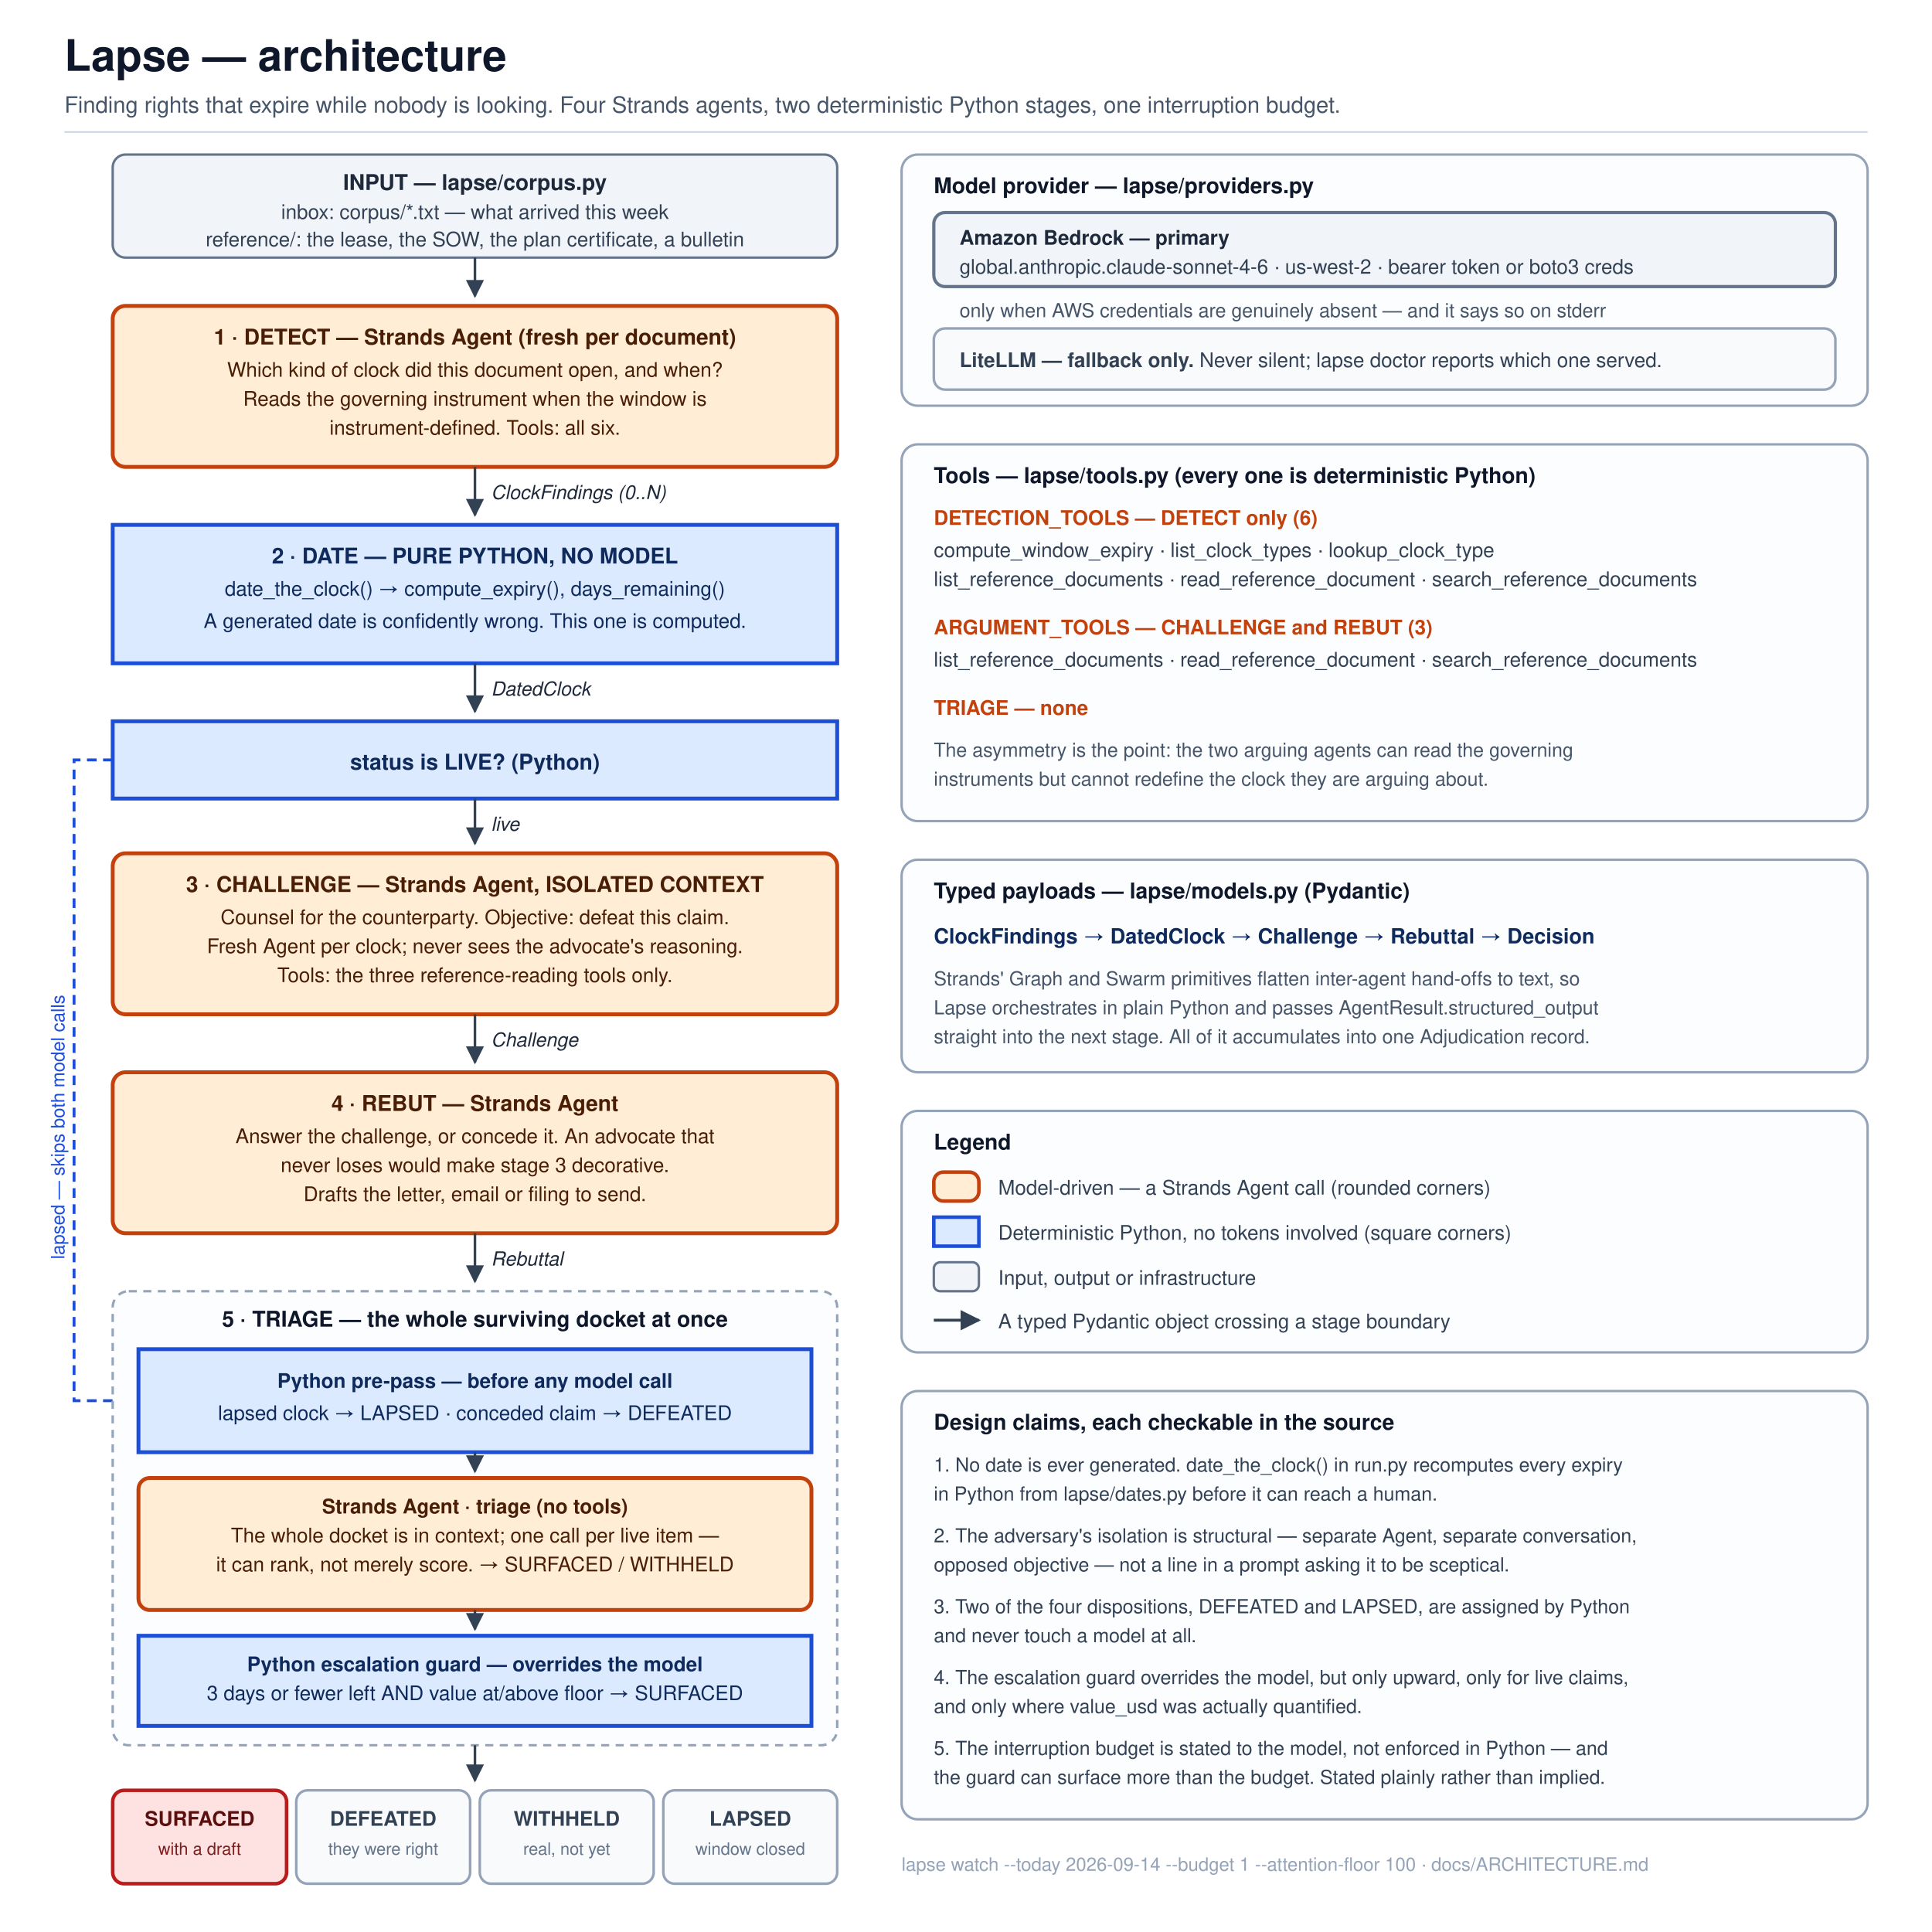
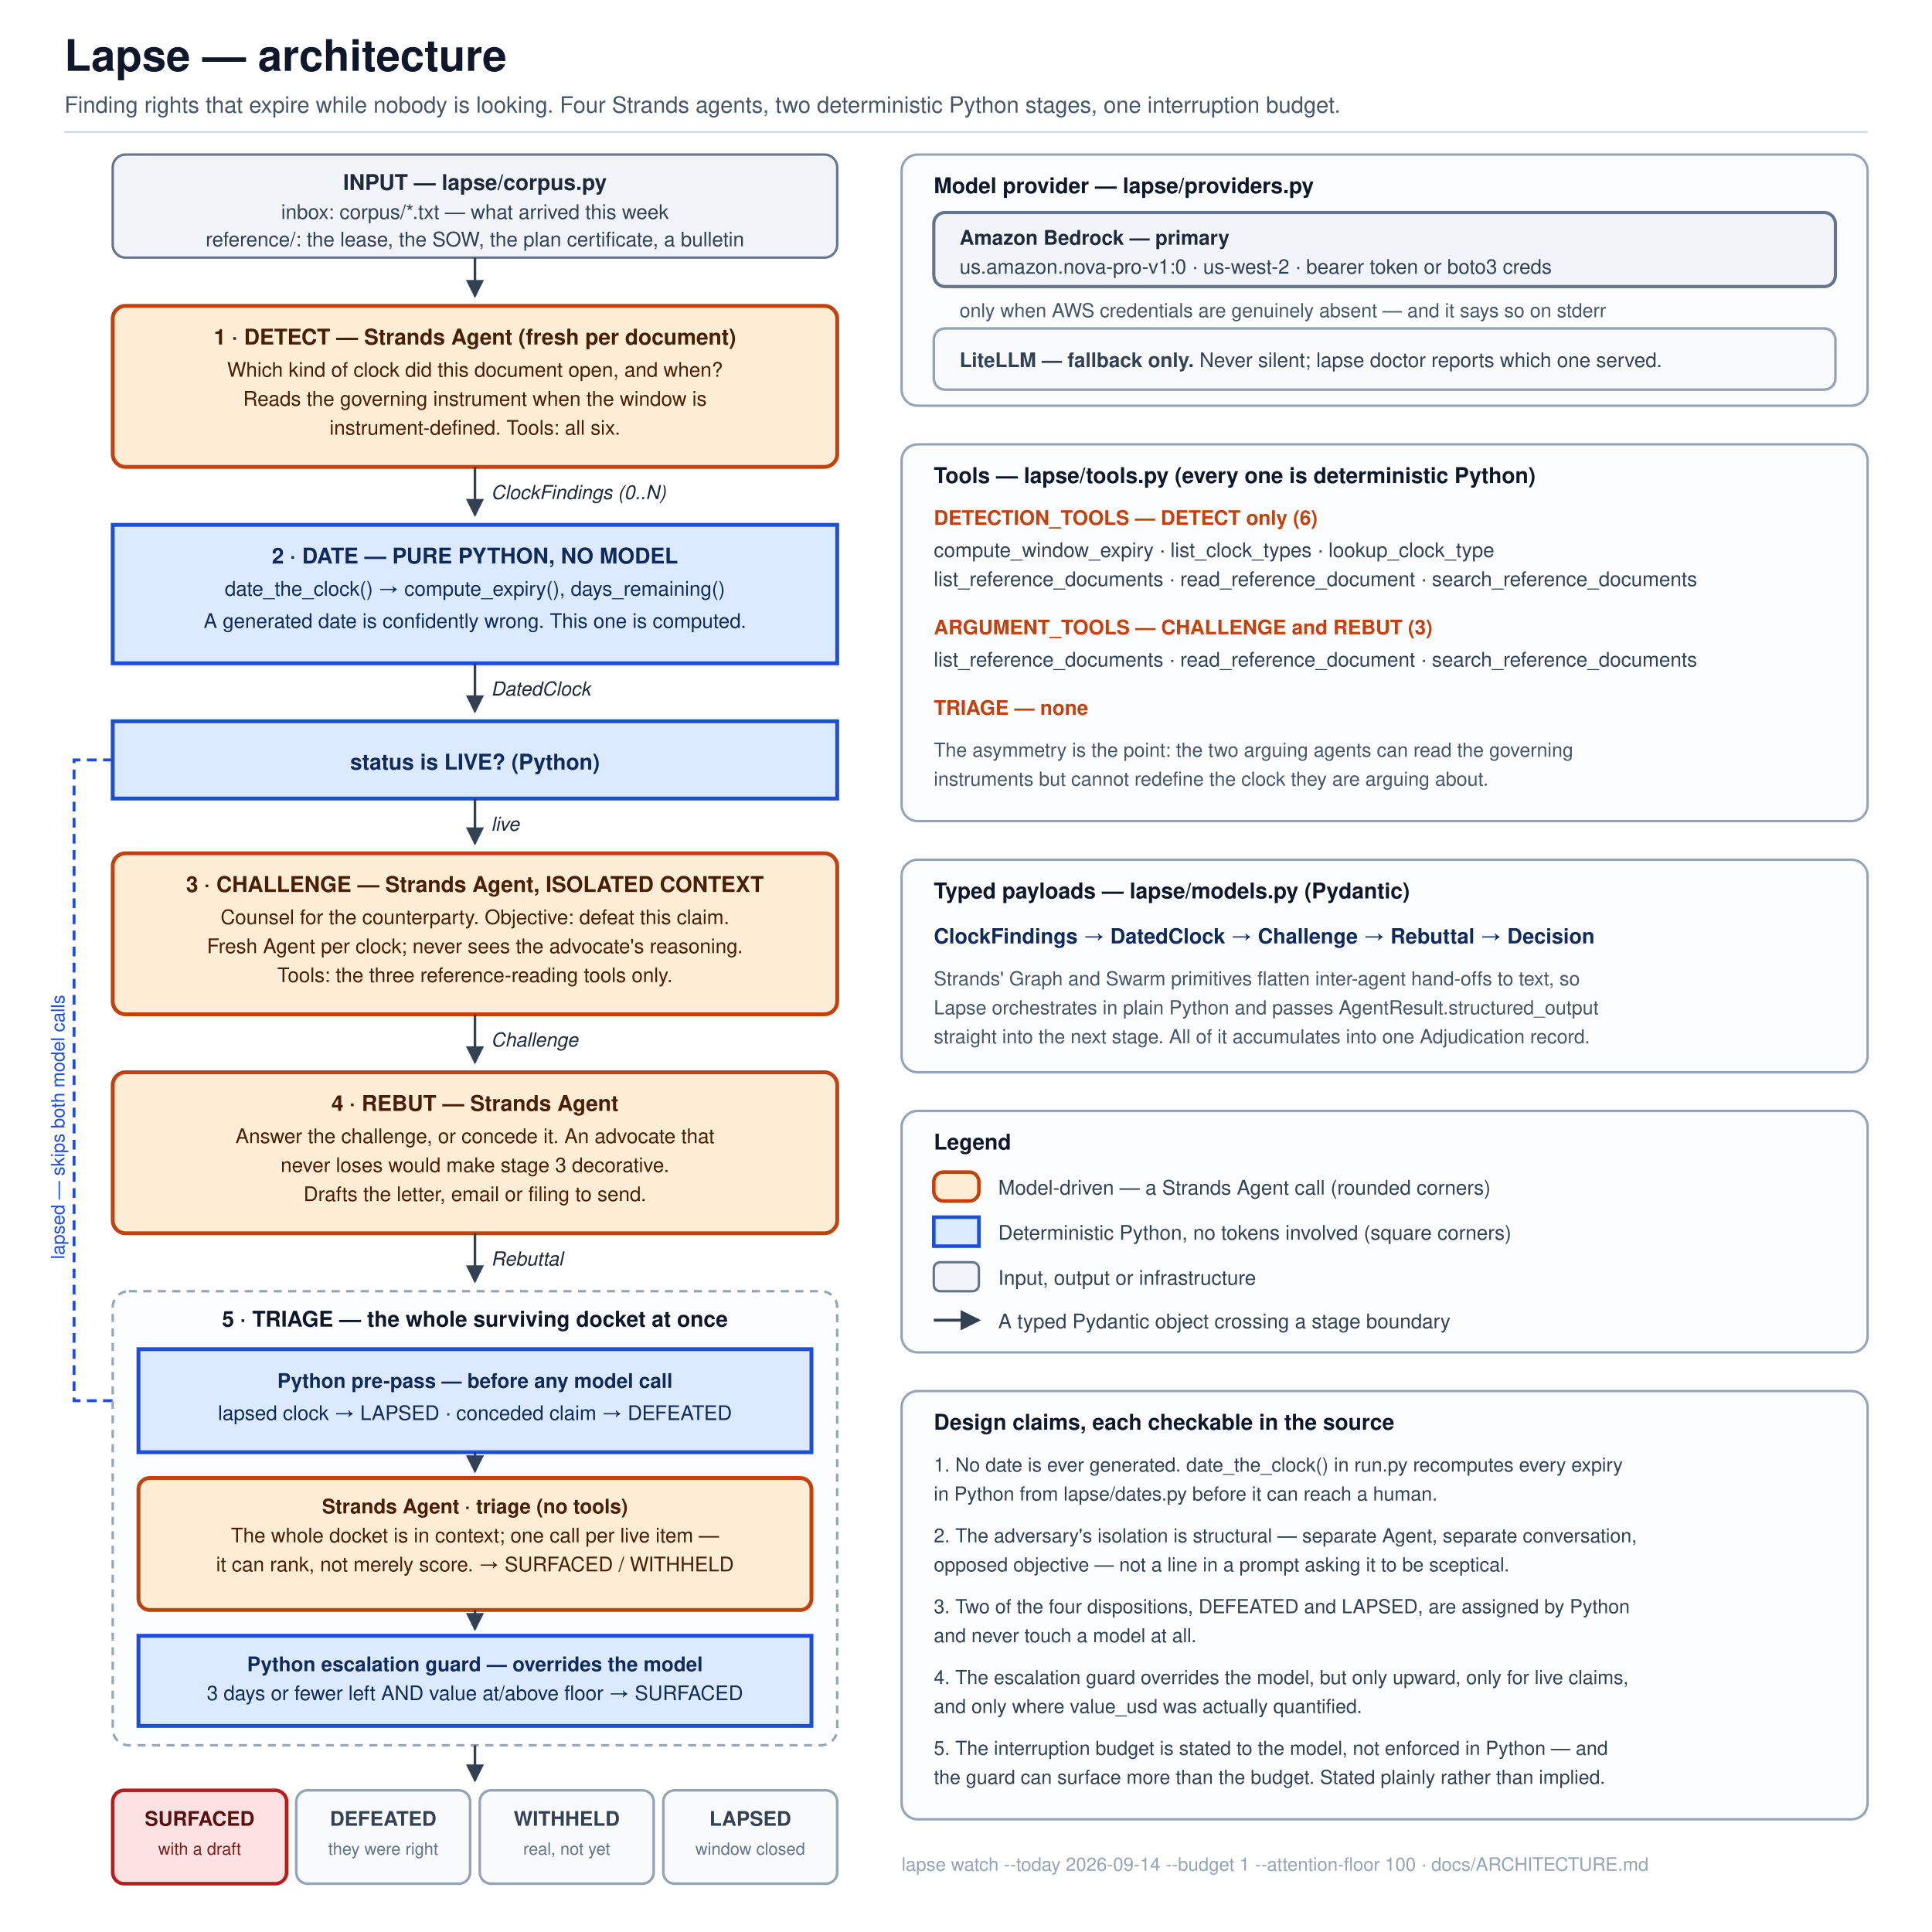
<svg xmlns="http://www.w3.org/2000/svg" width="1200" height="1200" viewBox="0 0 1200 1200" font-family="Helvetica Neue, Helvetica, Arial, sans-serif">
  <rect width="100%" height="100%" fill="#ffffff" />
  <defs>
    <marker id="ah" viewBox="0 0 10 10" refX="9" refY="5" markerWidth="7" markerHeight="7" orient="auto-start-reverse">
      <path d="M 0 0 L 10 5 L 0 10 z" fill="#334155" />
    </marker>
  </defs>
  <text x="40" y="44" font-size="27" font-weight="bold" fill="#0f172a">Lapse — architecture</text>
  <text x="40" y="70" font-size="14" fill="#475569">Finding rights that expire while nobody is looking. Four Strands agents, two deterministic Python stages, one interruption budget.</text>
  <line x1="40" y1="82" x2="1160" y2="82" stroke="#cbd5e1" stroke-width="1" />
  <rect x="70" y="96" width="450" height="64" rx="8" fill="#f1f5f9" stroke="#64748b" stroke-width="1.5" />
  <text x="295" y="118" font-size="13.5" font-weight="bold" fill="#1e293b" text-anchor="middle">INPUT — lapse/corpus.py</text>
  <text x="295" y="136" font-size="12.5" fill="#334155" text-anchor="middle">inbox: corpus/*.txt — what arrived this week</text>
  <text x="295" y="153" font-size="12.5" fill="#334155" text-anchor="middle">reference/: the lease, the SOW, the plan certificate, a bulletin</text>
  <line x1="295" y1="160" x2="295" y2="184" stroke="#334155" stroke-width="1.6" marker-end="url(#ah)" />
  <rect x="70" y="190" width="450" height="100" rx="8" fill="#ffedd5" stroke="#c2410c" stroke-width="2.4" />
  <text x="295" y="214" font-size="13.5" font-weight="bold" fill="#4a1d05" text-anchor="middle">1 · DETECT — Strands Agent (fresh per document)</text>
  <text x="295" y="234" font-size="12.5" fill="#4a1d05" text-anchor="middle">Which kind of clock did this document open, and when?</text>
  <text x="295" y="252" font-size="12.5" fill="#4a1d05" text-anchor="middle">Reads the governing instrument when the window is</text>
  <text x="295" y="270" font-size="12.5" fill="#4a1d05" text-anchor="middle">instrument-defined. Tools: all six.</text>
  <line x1="295" y1="290" x2="295" y2="320" stroke="#334155" stroke-width="1.6" marker-end="url(#ah)" />
  <text x="305" y="310" font-size="12" font-style="italic" fill="#1e293b">ClockFindings (0..N)</text>
  <rect x="70" y="326" width="450" height="86" rx="0" fill="#dbeafe" stroke="#1d4ed8" stroke-width="2.4" />
  <text x="295" y="350" font-size="13.5" font-weight="bold" fill="#0f2a5c" text-anchor="middle">2 · DATE — PURE PYTHON, NO MODEL</text>
  <text x="295" y="370" font-size="12.5" fill="#0f2a5c" text-anchor="middle">date_the_clock() → compute_expiry(), days_remaining()</text>
  <text x="295" y="390" font-size="12.5" fill="#0f2a5c" text-anchor="middle">A generated date is confidently wrong. This one is computed.</text>
  <line x1="295" y1="412" x2="295" y2="442" stroke="#334155" stroke-width="1.6" marker-end="url(#ah)" />
  <text x="305" y="432" font-size="12" font-style="italic" fill="#1e293b">DatedClock</text>
  <rect x="70" y="448" width="450" height="48" rx="0" fill="#dbeafe" stroke="#1d4ed8" stroke-width="2.4" />
  <text x="295" y="478" font-size="13.5" font-weight="bold" fill="#0f2a5c" text-anchor="middle">status is LIVE?  (Python)</text>
  <polyline points="70,472 46,472 46,870 82,870" fill="none" stroke="#1d4ed8" stroke-width="1.8" stroke-dasharray="6 4" marker-end="url(#ah)" />
  <text x="0" y="0" font-size="11.5" fill="#1d4ed8" transform="translate(40,700) rotate(-90)" text-anchor="middle">lapsed — skips both model calls</text>
  <line x1="295" y1="496" x2="295" y2="524" stroke="#334155" stroke-width="1.6" marker-end="url(#ah)" />
  <text x="305" y="516" font-size="12" font-style="italic" fill="#1e293b">live</text>
  <rect x="70" y="530" width="450" height="100" rx="8" fill="#ffedd5" stroke="#c2410c" stroke-width="2.4" />
  <text x="295" y="554" font-size="13.5" font-weight="bold" fill="#4a1d05" text-anchor="middle">3 · CHALLENGE — Strands Agent, ISOLATED CONTEXT</text>
  <text x="295" y="574" font-size="12.5" fill="#4a1d05" text-anchor="middle">Counsel for the counterparty. Objective: defeat this claim.</text>
  <text x="295" y="592" font-size="12.5" fill="#4a1d05" text-anchor="middle">Fresh Agent per clock; never sees the advocate's reasoning.</text>
  <text x="295" y="610" font-size="12.5" fill="#4a1d05" text-anchor="middle">Tools: the three reference-reading tools only.</text>
  <line x1="295" y1="630" x2="295" y2="660" stroke="#334155" stroke-width="1.6" marker-end="url(#ah)" />
  <text x="305" y="650" font-size="12" font-style="italic" fill="#1e293b">Challenge</text>
  <rect x="70" y="666" width="450" height="100" rx="8" fill="#ffedd5" stroke="#c2410c" stroke-width="2.4" />
  <text x="295" y="690" font-size="13.5" font-weight="bold" fill="#4a1d05" text-anchor="middle">4 · REBUT — Strands Agent</text>
  <text x="295" y="710" font-size="12.5" fill="#4a1d05" text-anchor="middle">Answer the challenge, or concede it. An advocate that</text>
  <text x="295" y="728" font-size="12.5" fill="#4a1d05" text-anchor="middle">never loses would make stage 3 decorative.</text>
  <text x="295" y="746" font-size="12.5" fill="#4a1d05" text-anchor="middle">Drafts the letter, email or filing to send.</text>
  <line x1="295" y1="766" x2="295" y2="796" stroke="#334155" stroke-width="1.6" marker-end="url(#ah)" />
  <text x="305" y="786" font-size="12" font-style="italic" fill="#1e293b">Rebuttal</text>
  <rect x="70" y="802" width="450" height="282" rx="10" fill="#fbfdff" stroke="#94a3b8" stroke-width="1.5" stroke-dasharray="5 4" />
  <text x="295" y="824" font-size="13.5" font-weight="bold" fill="#0f172a" text-anchor="middle">5 · TRIAGE — the whole surviving docket at once</text>
  <rect x="86" y="838" width="418" height="64" rx="0" fill="#dbeafe" stroke="#1d4ed8" stroke-width="2.4" />
  <text x="295" y="862" font-size="12.5" font-weight="bold" fill="#0f2a5c" text-anchor="middle">Python pre-pass — before any model call</text>
  <text x="295" y="882" font-size="12.5" fill="#0f2a5c" text-anchor="middle">lapsed clock → LAPSED   ·   conceded claim → DEFEATED</text>
  <line x1="295" y1="902" x2="295" y2="914" stroke="#334155" stroke-width="1.6" marker-end="url(#ah)" />
  <rect x="86" y="918" width="418" height="82" rx="7" fill="#ffedd5" stroke="#c2410c" stroke-width="2.4" />
  <text x="295" y="940" font-size="12.5" font-weight="bold" fill="#4a1d05" text-anchor="middle">Strands Agent · triage (no tools)</text>
  <text x="295" y="958" font-size="12.5" fill="#4a1d05" text-anchor="middle">The whole docket is in context; one call per live item —</text>
  <text x="295" y="976" font-size="12.5" fill="#4a1d05" text-anchor="middle">it can rank, not merely score.   → SURFACED / WITHHELD</text>
  <line x1="295" y1="1000" x2="295" y2="1012" stroke="#334155" stroke-width="1.6" marker-end="url(#ah)" />
  <rect x="86" y="1016" width="418" height="56" rx="0" fill="#dbeafe" stroke="#1d4ed8" stroke-width="2.4" />
  <text x="295" y="1038" font-size="12.5" font-weight="bold" fill="#0f2a5c" text-anchor="middle">Python escalation guard — overrides the model</text>
  <text x="295" y="1056" font-size="12.5" fill="#0f2a5c" text-anchor="middle">3 days or fewer left AND value at/above floor → SURFACED</text>
  <line x1="295" y1="1084" x2="295" y2="1106" stroke="#334155" stroke-width="1.6" marker-end="url(#ah)" />
  <rect x="70" y="1112" width="108" height="58" rx="7" fill="#fee2e2" stroke="#b91c1c" stroke-width="2.2" />
  <text x="124" y="1134" font-size="12.5" font-weight="bold" fill="#5c0f0f" text-anchor="middle">SURFACED</text>
  <text x="124" y="1152" font-size="10.5" fill="#7f1d1d" text-anchor="middle">with a draft</text>
  <rect x="184" y="1112" width="108" height="58" rx="7" fill="#f8fafc" stroke="#94a3b8" stroke-width="1.6" />
  <text x="238" y="1134" font-size="12.5" font-weight="bold" fill="#334155" text-anchor="middle">DEFEATED</text>
  <text x="238" y="1152" font-size="10.5" fill="#64748b" text-anchor="middle">they were right</text>
  <rect x="298" y="1112" width="108" height="58" rx="7" fill="#f8fafc" stroke="#94a3b8" stroke-width="1.6" />
  <text x="352" y="1134" font-size="12.5" font-weight="bold" fill="#334155" text-anchor="middle">WITHHELD</text>
  <text x="352" y="1152" font-size="10.5" fill="#64748b" text-anchor="middle">real, not yet</text>
  <rect x="412" y="1112" width="108" height="58" rx="7" fill="#f8fafc" stroke="#94a3b8" stroke-width="1.6" />
  <text x="466" y="1134" font-size="12.5" font-weight="bold" fill="#334155" text-anchor="middle">LAPSED</text>
  <text x="466" y="1152" font-size="10.5" fill="#64748b" text-anchor="middle">window closed</text>
  <rect x="560" y="96" width="600" height="156" rx="10" fill="#fbfdff" stroke="#94a3b8" stroke-width="1.5" />
  <text x="580" y="120" font-size="13.5" font-weight="bold" fill="#0f172a">Model provider — lapse/providers.py</text>
  <rect x="580" y="132" width="560" height="46" rx="7" fill="#f1f5f9" stroke="#64748b" stroke-width="2" />
  <text x="596" y="152" font-size="12.5" font-weight="bold" fill="#1e293b">Amazon Bedrock — primary</text>
-   <text x="596" y="170" font-size="12.5" fill="#334155">global.anthropic.claude-sonnet-4-6  ·  us-west-2  ·  bearer token or boto3 creds</text>
+   <text x="596" y="170" font-size="12.5" fill="#334155">us.amazon.nova-pro-v1:0  ·  us-west-2  ·  bearer token or boto3 creds</text>
  <text x="596" y="197" font-size="12" fill="#475569">only when AWS credentials are genuinely absent — and it says so on stderr</text>
  <rect x="580" y="204" width="560" height="38" rx="7" fill="#f8fafc" stroke="#94a3b8" stroke-width="1.6" />
  <text x="596" y="228" font-size="12.5" fill="#334155">
    <tspan font-weight="bold">LiteLLM — fallback only.</tspan> Never silent; lapse doctor reports which one served.</text>
  <rect x="560" y="276" width="600" height="234" rx="10" fill="#fbfdff" stroke="#94a3b8" stroke-width="1.5" />
  <text x="580" y="300" font-size="13.5" font-weight="bold" fill="#0f172a">Tools — lapse/tools.py (every one is deterministic Python)</text>
  <text x="580" y="326" font-size="12.5" font-weight="bold" fill="#c2410c">DETECTION_TOOLS — DETECT only (6)</text>
  <text x="580" y="346" font-size="12.5" fill="#334155">compute_window_expiry  ·  list_clock_types  ·  lookup_clock_type</text>
  <text x="580" y="364" font-size="12.5" fill="#334155">list_reference_documents  ·  read_reference_document  ·  search_reference_documents</text>
  <text x="580" y="394" font-size="12.5" font-weight="bold" fill="#c2410c">ARGUMENT_TOOLS — CHALLENGE and REBUT (3)</text>
  <text x="580" y="414" font-size="12.5" fill="#334155">list_reference_documents  ·  read_reference_document  ·  search_reference_documents</text>
  <text x="580" y="444" font-size="12.5" font-weight="bold" fill="#c2410c">TRIAGE — none</text>
  <text x="580" y="470" font-size="12" fill="#475569">The asymmetry is the point: the two arguing agents can read the governing</text>
  <text x="580" y="488" font-size="12" fill="#475569">instruments but cannot redefine the clock they are arguing about.</text>
  <rect x="560" y="534" width="600" height="132" rx="10" fill="#fbfdff" stroke="#94a3b8" stroke-width="1.5" />
  <text x="580" y="558" font-size="13.5" font-weight="bold" fill="#0f172a">Typed payloads — lapse/models.py (Pydantic)</text>
  <text x="580" y="586" font-size="13" font-weight="bold" fill="#0f2a5c">ClockFindings → DatedClock → Challenge → Rebuttal → Decision</text>
  <text x="580" y="612" font-size="12" fill="#475569">Strands' Graph and Swarm primitives flatten inter-agent hand-offs to text, so</text>
  <text x="580" y="630" font-size="12" fill="#475569">Lapse orchestrates in plain Python and passes AgentResult.structured_output</text>
  <text x="580" y="648" font-size="12" fill="#475569">straight into the next stage. All of it accumulates into one Adjudication record.</text>
  <rect x="560" y="690" width="600" height="150" rx="10" fill="#fbfdff" stroke="#94a3b8" stroke-width="1.5" />
  <text x="580" y="714" font-size="13.5" font-weight="bold" fill="#0f172a">Legend</text>
  <rect x="580" y="728" width="28" height="18" rx="6" fill="#ffedd5" stroke="#c2410c" stroke-width="2.2" />
  <text x="620" y="742" font-size="12.5" fill="#334155">Model-driven — a Strands Agent call (rounded corners)</text>
  <rect x="580" y="756" width="28" height="18" rx="0" fill="#dbeafe" stroke="#1d4ed8" stroke-width="2.2" />
  <text x="620" y="770" font-size="12.5" fill="#334155">Deterministic Python, no tokens involved (square corners)</text>
  <rect x="580" y="784" width="28" height="18" rx="4" fill="#f1f5f9" stroke="#64748b" stroke-width="1.5" />
  <text x="620" y="798" font-size="12.5" fill="#334155">Input, output or infrastructure</text>
  <line x1="580" y1="820" x2="608" y2="820" stroke="#334155" stroke-width="1.8" marker-end="url(#ah)" />
  <text x="620" y="825" font-size="12.5" fill="#334155">A typed Pydantic object crossing a stage boundary</text>
  <rect x="560" y="864" width="600" height="266" rx="10" fill="#fbfdff" stroke="#94a3b8" stroke-width="1.5" />
  <text x="580" y="888" font-size="13.5" font-weight="bold" fill="#0f172a">Design claims, each checkable in the source</text>
  <text x="580" y="914" font-size="12" fill="#334155">1.  No date is ever generated. date_the_clock() in run.py recomputes every expiry</text>
  <text x="580" y="932" font-size="12" fill="#334155">     in Python from lapse/dates.py before it can reach a human.</text>
  <text x="580" y="958" font-size="12" fill="#334155">2.  The adversary's isolation is structural — separate Agent, separate conversation,</text>
  <text x="580" y="976" font-size="12" fill="#334155">     opposed objective — not a line in a prompt asking it to be sceptical.</text>
  <text x="580" y="1002" font-size="12" fill="#334155">3.  Two of the four dispositions, DEFEATED and LAPSED, are assigned by Python</text>
  <text x="580" y="1020" font-size="12" fill="#334155">     and never touch a model at all.</text>
  <text x="580" y="1046" font-size="12" fill="#334155">4.  The escalation guard overrides the model, but only upward, only for live claims,</text>
  <text x="580" y="1064" font-size="12" fill="#334155">     and only where value_usd was actually quantified.</text>
  <text x="580" y="1090" font-size="12" fill="#334155">5.  The interruption budget is stated to the model, not enforced in Python — and</text>
  <text x="580" y="1108" font-size="12" fill="#334155">     the guard can surface more than the budget. Stated plainly rather than implied.</text>
  <text x="560" y="1162" font-size="11.5" fill="#94a3b8">lapse watch --today 2026-09-14 --budget 1 --attention-floor 100      ·      docs/ARCHITECTURE.md</text>
</svg>
